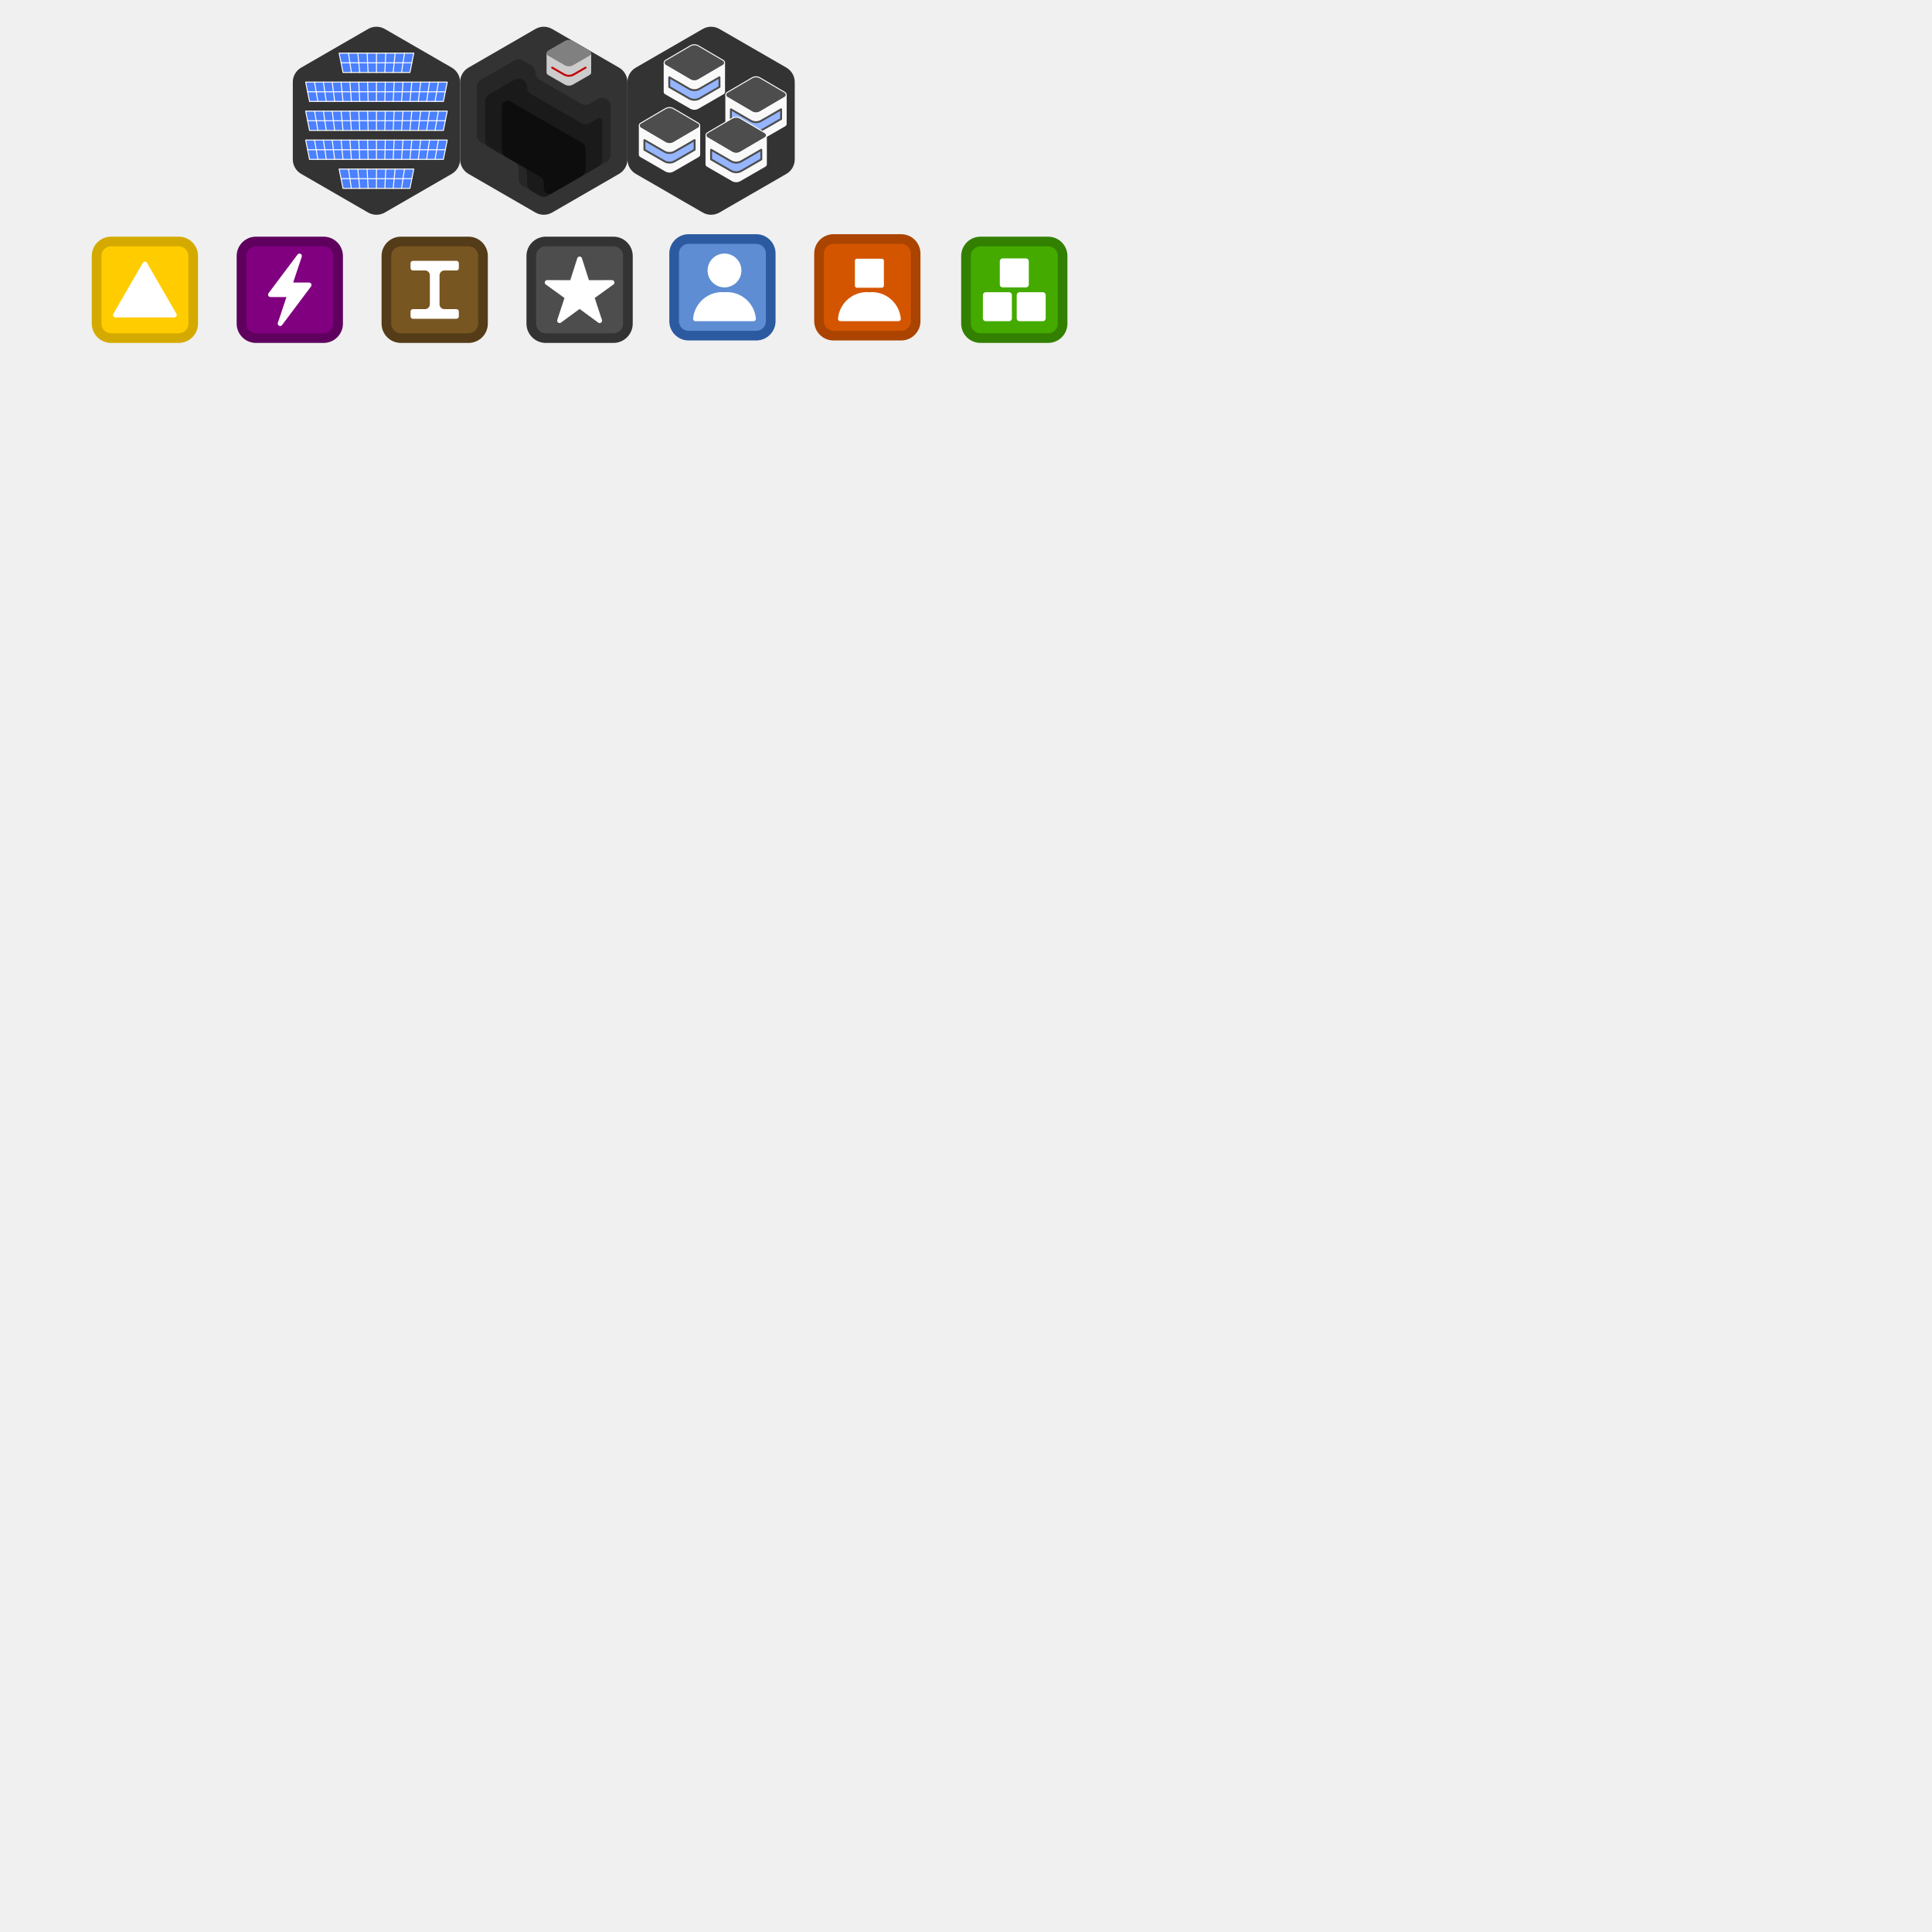
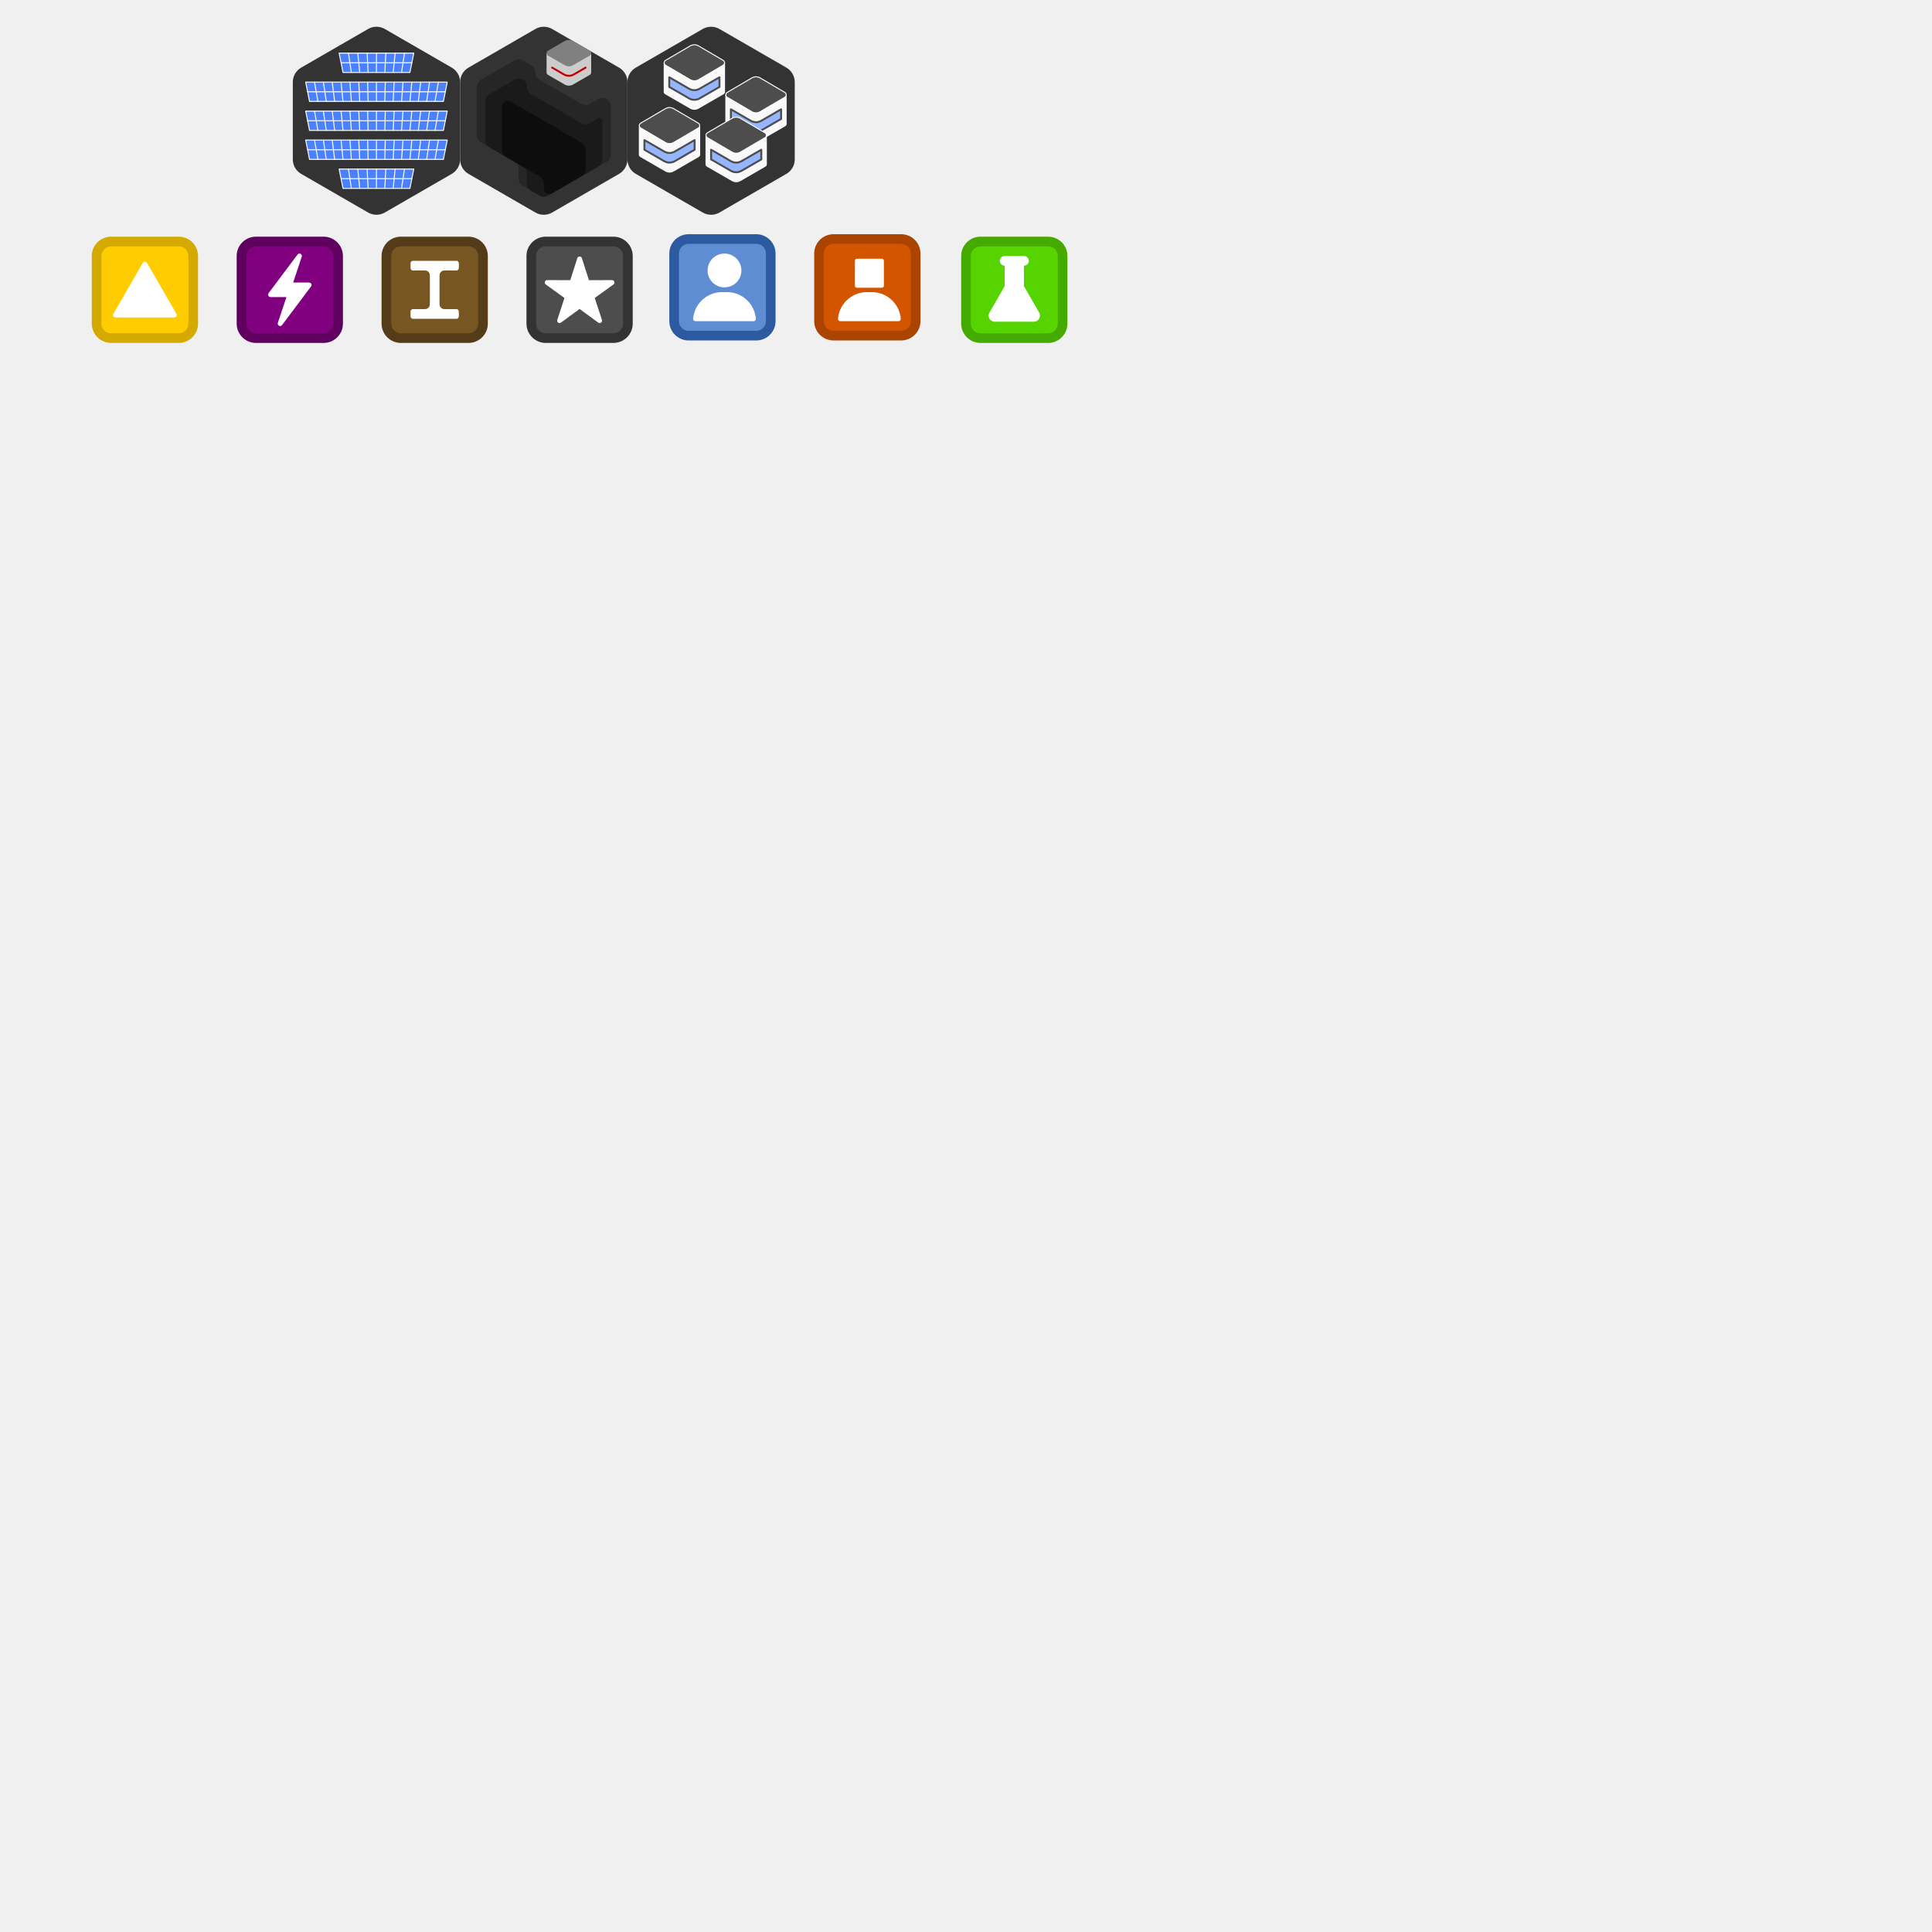
<svg xmlns="http://www.w3.org/2000/svg" width="200mm" height="200mm" viewBox="0 0 200 200" version="1.1" id="svg5">
  <defs id="defs2">
    </defs>
-   <g id="layer4-2-2" transform="translate(75.5,-0.4999979)">
-     <rect style="fill:#44aa00;fill-opacity:1;stroke:#338000;stroke-width:1;stroke-linejoin:round;stroke-dasharray:none;stroke-opacity:1" id="rect2-9-4-9" width="10" height="10" x="24.5" y="25.5" ry="1.5" />
-     <rect style="fill:#ffffff;fill-opacity:1;stroke:#ffffff;stroke-width:0.6;stroke-linecap:round;stroke-linejoin:round;stroke-dasharray:none;stroke-opacity:1" id="rect9" width="2.4" height="2.4" x="28.3" y="27.55" />
-     <rect style="fill:#ffffff;fill-opacity:1;stroke:#ffffff;stroke-width:0.6;stroke-linecap:round;stroke-linejoin:round;stroke-dasharray:none;stroke-opacity:1" id="rect9-7" width="2.4" height="2.4" x="26.55" y="31.05" />
-     <rect style="fill:#ffffff;fill-opacity:1;stroke:#ffffff;stroke-width:0.6;stroke-linecap:round;stroke-linejoin:round;stroke-dasharray:none;stroke-opacity:1" id="rect9-3" width="2.4" height="2.4" x="30.05" y="31.05" />
-   </g>
  <g id="layer1">
    <path style="fill:#333333;fill-opacity:1;stroke:#ffffff;stroke-width:0;stroke-linecap:round;stroke-linejoin:round" id="path328-1" d="m 12.557,12.75 -3.464,2 a 0.866,0.866 180 0 1 -0.866,0 l -3.464,-2 A 0.866,0.866 60 0 1 4.33,12 l -10e-8,-4 a 0.866,0.866 120 0 1 0.433,-0.75 L 8.227,5.25 a 0.866,0.866 180 0 1 0.866,0 l 3.464,2 a 0.866,0.866 60 0 1 0.433,0.75 L 12.99,12 a 0.866,0.866 120 0 1 -0.433,0.75 z" transform="matrix(2,0,0,2,21.65102,-7.499999)" />
    <g id="g26768">
      <path style="fill:#4b80ff;fill-opacity:1;stroke:#ffffff;stroke-width:0.1;stroke-linecap:round;stroke-linejoin:round;stroke-dasharray:none" d="m 35.507,19.5 h 6.928 l 0.4,-2 h -7.728 z" id="path14185-8-7" />
      <path style="fill:#4b80ff;fill-opacity:1;stroke:#ffffff;stroke-width:0.1;stroke-linecap:round;stroke-linejoin:round;stroke-dasharray:none" d="m 35.307,18.5 h 7.328" id="path22693-6" />
      <path style="fill:#4b80ff;fill-opacity:1;stroke:#ffffff;stroke-width:0.1;stroke-linecap:round;stroke-linejoin:round;stroke-dasharray:none" d="m 38.971,19.5 v -2" id="path24257" />
      <path style="fill:#4b80ff;fill-opacity:1;stroke:#ffffff;stroke-width:0.1;stroke-linecap:round;stroke-linejoin:round;stroke-dasharray:none" d="M 37.239,19.5 37.039,17.5" id="path24257-3" />
      <path style="fill:#4b80ff;fill-opacity:1;stroke:#ffffff;stroke-width:0.1;stroke-linecap:round;stroke-linejoin:round;stroke-dasharray:none" d="m 40.703,19.5 0.2,-2" id="path24257-1" />
      <path style="fill:#4b80ff;fill-opacity:1;stroke:#ffffff;stroke-width:0.1;stroke-linecap:round;stroke-linejoin:round;stroke-dasharray:none" d="M 41.569,19.5 41.869,17.5" id="path24257-9" />
      <path style="fill:#4b80ff;fill-opacity:1;stroke:#ffffff;stroke-width:0.1;stroke-linecap:round;stroke-linejoin:round;stroke-dasharray:none" d="m 39.837,19.5 0.1,-2" id="path24257-4" />
      <path style="fill:#4b80ff;fill-opacity:1;stroke:#ffffff;stroke-width:0.1;stroke-linecap:round;stroke-linejoin:round;stroke-dasharray:none" d="M 38.105,19.5 38.005,17.5" id="path24257-7" />
      <path style="fill:#4b80ff;fill-opacity:1;stroke:#ffffff;stroke-width:0.1;stroke-linecap:round;stroke-linejoin:round;stroke-dasharray:none" d="M 36.373,19.5 36.073,17.5" id="path24257-8" />
    </g>
    <g id="g26768-2" transform="translate(1.7029995e-7,-12)">
      <path style="fill:#4b80ff;fill-opacity:1;stroke:#ffffff;stroke-width:0.1;stroke-linecap:round;stroke-linejoin:round;stroke-dasharray:none" d="m 35.507,19.5 h 6.928 l 0.4,-2 h -7.728 z" id="path14185-8-7-6" />
      <path style="fill:#4b80ff;fill-opacity:1;stroke:#ffffff;stroke-width:0.1;stroke-linecap:round;stroke-linejoin:round;stroke-dasharray:none" d="m 35.307,18.5 h 7.328" id="path22693-6-1" />
      <path style="fill:#4b80ff;fill-opacity:1;stroke:#ffffff;stroke-width:0.1;stroke-linecap:round;stroke-linejoin:round;stroke-dasharray:none" d="m 38.971,19.5 v -2" id="path24257-0" />
      <path style="fill:#4b80ff;fill-opacity:1;stroke:#ffffff;stroke-width:0.1;stroke-linecap:round;stroke-linejoin:round;stroke-dasharray:none" d="M 37.239,19.5 37.039,17.5" id="path24257-3-6" />
      <path style="fill:#4b80ff;fill-opacity:1;stroke:#ffffff;stroke-width:0.1;stroke-linecap:round;stroke-linejoin:round;stroke-dasharray:none" d="m 40.703,19.5 0.2,-2" id="path24257-1-1" />
      <path style="fill:#4b80ff;fill-opacity:1;stroke:#ffffff;stroke-width:0.1;stroke-linecap:round;stroke-linejoin:round;stroke-dasharray:none" d="M 41.569,19.5 41.869,17.5" id="path24257-9-5" />
      <path style="fill:#4b80ff;fill-opacity:1;stroke:#ffffff;stroke-width:0.1;stroke-linecap:round;stroke-linejoin:round;stroke-dasharray:none" d="m 39.837,19.5 0.1,-2" id="path24257-4-9" />
      <path style="fill:#4b80ff;fill-opacity:1;stroke:#ffffff;stroke-width:0.1;stroke-linecap:round;stroke-linejoin:round;stroke-dasharray:none" d="M 38.105,19.5 38.005,17.5" id="path24257-7-4" />
      <path style="fill:#4b80ff;fill-opacity:1;stroke:#ffffff;stroke-width:0.1;stroke-linecap:round;stroke-linejoin:round;stroke-dasharray:none" d="M 36.373,19.5 36.073,17.5" id="path24257-8-9" />
    </g>
    <g id="g26757">
      <path style="fill:#4b80ff;fill-opacity:1;stroke:#ffffff;stroke-width:0.1;stroke-linecap:round;stroke-linejoin:round;stroke-dasharray:none" d="m 32.043,16.5 h 13.856 l 0.4,-2 H 31.643 Z" id="path14185-8-2-9" />
      <path style="fill:#4b80ff;fill-opacity:1;stroke:#ffffff;stroke-width:0.1;stroke-linecap:round;stroke-linejoin:round;stroke-dasharray:none" d="M 31.843,15.5 H 46.099" id="path22693-1-9" />
      <path style="fill:#4b80ff;fill-opacity:1;stroke:#ffffff;stroke-width:0.1;stroke-linecap:round;stroke-linejoin:round;stroke-dasharray:none" d="m 38.971,16.5 v -2" id="path25803" />
      <path style="fill:#4b80ff;fill-opacity:1;stroke:#ffffff;stroke-width:0.1;stroke-linecap:round;stroke-linejoin:round;stroke-dasharray:none" d="m 39.837,16.5 0.05,-2" id="path25803-4" />
      <path style="fill:#4b80ff;fill-opacity:1;stroke:#ffffff;stroke-width:0.1;stroke-linecap:round;stroke-linejoin:round;stroke-dasharray:none" d="m 40.703,16.5 0.1,-2" id="path25803-5" />
      <path style="fill:#4b80ff;fill-opacity:1;stroke:#ffffff;stroke-width:0.1;stroke-linecap:round;stroke-linejoin:round;stroke-dasharray:none" d="M 41.569,16.5 41.719,14.5" id="path25803-0" />
      <path style="fill:#4b80ff;fill-opacity:1;stroke:#ffffff;stroke-width:0.1;stroke-linecap:round;stroke-linejoin:round;stroke-dasharray:none" d="M 42.435,16.5 42.635,14.5" id="path25803-3" />
      <path style="fill:#4b80ff;fill-opacity:1;stroke:#ffffff;stroke-width:0.1;stroke-linecap:round;stroke-linejoin:round;stroke-dasharray:none" d="M 44.167,16.5 44.467,14.5" id="path25803-6" />
      <path style="fill:#4b80ff;fill-opacity:1;stroke:#ffffff;stroke-width:0.1;stroke-linecap:round;stroke-linejoin:round;stroke-dasharray:none" d="m 45.033,16.5 0.35,-2" id="path25803-1" />
      <path style="fill:#4b80ff;fill-opacity:1;stroke:#ffffff;stroke-width:0.1;stroke-linecap:round;stroke-linejoin:round;stroke-dasharray:none" d="M 43.301,16.5 43.551,14.5" id="path25803-06" />
      <path style="fill:#4b80ff;fill-opacity:1;stroke:#ffffff;stroke-width:0.1;stroke-linecap:round;stroke-linejoin:round;stroke-dasharray:none" d="M 38.105,16.5 38.055,14.5" id="path25803-32" />
      <path style="fill:#4b80ff;fill-opacity:1;stroke:#ffffff;stroke-width:0.1;stroke-linecap:round;stroke-linejoin:round;stroke-dasharray:none" d="M 37.239,16.5 37.139,14.5" id="path25803-061" />
      <path style="fill:#4b80ff;fill-opacity:1;stroke:#ffffff;stroke-width:0.1;stroke-linecap:round;stroke-linejoin:round;stroke-dasharray:none" d="M 36.373,16.5 36.223,14.5" id="path25803-55" />
      <path style="fill:#4b80ff;fill-opacity:1;stroke:#ffffff;stroke-width:0.1;stroke-linecap:round;stroke-linejoin:round;stroke-dasharray:none" d="M 35.507,16.5 35.307,14.5" id="path25803-47" />
      <path style="fill:#4b80ff;fill-opacity:1;stroke:#ffffff;stroke-width:0.1;stroke-linecap:round;stroke-linejoin:round;stroke-dasharray:none" d="M 34.641,16.5 34.391,14.5" id="path25803-65" />
      <path style="fill:#4b80ff;fill-opacity:1;stroke:#ffffff;stroke-width:0.1;stroke-linecap:round;stroke-linejoin:round;stroke-dasharray:none" d="M 33.775,16.5 33.475,14.5" id="path25803-69" />
      <path style="fill:#4b80ff;fill-opacity:1;stroke:#ffffff;stroke-width:0.1;stroke-linecap:round;stroke-linejoin:round;stroke-dasharray:none" d="M 32.909,16.5 32.559,14.5" id="path25803-45" />
    </g>
    <g id="g26757-2" transform="translate(1.7029995e-7,-3)">
      <path style="fill:#4b80ff;fill-opacity:1;stroke:#ffffff;stroke-width:0.1;stroke-linecap:round;stroke-linejoin:round;stroke-dasharray:none" d="m 32.043,16.5 h 13.856 l 0.4,-2 H 31.643 Z" id="path14185-8-2-9-5" />
      <path style="fill:#4b80ff;fill-opacity:1;stroke:#ffffff;stroke-width:0.1;stroke-linecap:round;stroke-linejoin:round;stroke-dasharray:none" d="M 31.843,15.5 H 46.099" id="path22693-1-9-4" />
      <path style="fill:#4b80ff;fill-opacity:1;stroke:#ffffff;stroke-width:0.1;stroke-linecap:round;stroke-linejoin:round;stroke-dasharray:none" d="m 38.971,16.5 v -2" id="path25803-7" />
      <path style="fill:#4b80ff;fill-opacity:1;stroke:#ffffff;stroke-width:0.1;stroke-linecap:round;stroke-linejoin:round;stroke-dasharray:none" d="m 39.837,16.5 0.05,-2" id="path25803-4-4" />
      <path style="fill:#4b80ff;fill-opacity:1;stroke:#ffffff;stroke-width:0.1;stroke-linecap:round;stroke-linejoin:round;stroke-dasharray:none" d="m 40.703,16.5 0.1,-2" id="path25803-5-4" />
      <path style="fill:#4b80ff;fill-opacity:1;stroke:#ffffff;stroke-width:0.1;stroke-linecap:round;stroke-linejoin:round;stroke-dasharray:none" d="M 41.569,16.5 41.719,14.5" id="path25803-0-3" />
      <path style="fill:#4b80ff;fill-opacity:1;stroke:#ffffff;stroke-width:0.1;stroke-linecap:round;stroke-linejoin:round;stroke-dasharray:none" d="M 42.435,16.5 42.635,14.5" id="path25803-3-0" />
      <path style="fill:#4b80ff;fill-opacity:1;stroke:#ffffff;stroke-width:0.1;stroke-linecap:round;stroke-linejoin:round;stroke-dasharray:none" d="M 44.167,16.5 44.467,14.5" id="path25803-6-7" />
      <path style="fill:#4b80ff;fill-opacity:1;stroke:#ffffff;stroke-width:0.1;stroke-linecap:round;stroke-linejoin:round;stroke-dasharray:none" d="m 45.033,16.5 0.35,-2" id="path25803-1-8" />
      <path style="fill:#4b80ff;fill-opacity:1;stroke:#ffffff;stroke-width:0.1;stroke-linecap:round;stroke-linejoin:round;stroke-dasharray:none" d="M 43.301,16.5 43.551,14.5" id="path25803-06-6" />
      <path style="fill:#4b80ff;fill-opacity:1;stroke:#ffffff;stroke-width:0.1;stroke-linecap:round;stroke-linejoin:round;stroke-dasharray:none" d="M 38.105,16.5 38.055,14.5" id="path25803-32-8" />
      <path style="fill:#4b80ff;fill-opacity:1;stroke:#ffffff;stroke-width:0.1;stroke-linecap:round;stroke-linejoin:round;stroke-dasharray:none" d="M 37.239,16.5 37.139,14.5" id="path25803-061-8" />
      <path style="fill:#4b80ff;fill-opacity:1;stroke:#ffffff;stroke-width:0.1;stroke-linecap:round;stroke-linejoin:round;stroke-dasharray:none" d="M 36.373,16.5 36.223,14.5" id="path25803-55-4" />
      <path style="fill:#4b80ff;fill-opacity:1;stroke:#ffffff;stroke-width:0.1;stroke-linecap:round;stroke-linejoin:round;stroke-dasharray:none" d="M 35.507,16.5 35.307,14.5" id="path25803-47-3" />
      <path style="fill:#4b80ff;fill-opacity:1;stroke:#ffffff;stroke-width:0.1;stroke-linecap:round;stroke-linejoin:round;stroke-dasharray:none" d="M 34.641,16.5 34.391,14.5" id="path25803-65-1" />
      <path style="fill:#4b80ff;fill-opacity:1;stroke:#ffffff;stroke-width:0.1;stroke-linecap:round;stroke-linejoin:round;stroke-dasharray:none" d="M 33.775,16.5 33.475,14.5" id="path25803-69-4" />
      <path style="fill:#4b80ff;fill-opacity:1;stroke:#ffffff;stroke-width:0.1;stroke-linecap:round;stroke-linejoin:round;stroke-dasharray:none" d="M 32.909,16.5 32.559,14.5" id="path25803-45-9" />
    </g>
    <g id="g26757-20" transform="translate(1.7029996e-7,-6)">
      <path style="fill:#4b80ff;fill-opacity:1;stroke:#ffffff;stroke-width:0.1;stroke-linecap:round;stroke-linejoin:round;stroke-dasharray:none" d="m 32.043,16.5 h 13.856 l 0.4,-2 H 31.643 Z" id="path14185-8-2-9-6" />
      <path style="fill:#4b80ff;fill-opacity:1;stroke:#ffffff;stroke-width:0.1;stroke-linecap:round;stroke-linejoin:round;stroke-dasharray:none" d="M 31.843,15.5 H 46.099" id="path22693-1-9-8" />
      <path style="fill:#4b80ff;fill-opacity:1;stroke:#ffffff;stroke-width:0.1;stroke-linecap:round;stroke-linejoin:round;stroke-dasharray:none" d="m 38.971,16.5 v -2" id="path25803-9" />
      <path style="fill:#4b80ff;fill-opacity:1;stroke:#ffffff;stroke-width:0.1;stroke-linecap:round;stroke-linejoin:round;stroke-dasharray:none" d="m 39.837,16.5 0.05,-2" id="path25803-4-2" />
      <path style="fill:#4b80ff;fill-opacity:1;stroke:#ffffff;stroke-width:0.1;stroke-linecap:round;stroke-linejoin:round;stroke-dasharray:none" d="m 40.703,16.5 0.1,-2" id="path25803-5-6" />
      <path style="fill:#4b80ff;fill-opacity:1;stroke:#ffffff;stroke-width:0.1;stroke-linecap:round;stroke-linejoin:round;stroke-dasharray:none" d="M 41.569,16.5 41.719,14.5" id="path25803-0-6" />
      <path style="fill:#4b80ff;fill-opacity:1;stroke:#ffffff;stroke-width:0.1;stroke-linecap:round;stroke-linejoin:round;stroke-dasharray:none" d="M 42.435,16.5 42.635,14.5" id="path25803-3-4" />
      <path style="fill:#4b80ff;fill-opacity:1;stroke:#ffffff;stroke-width:0.1;stroke-linecap:round;stroke-linejoin:round;stroke-dasharray:none" d="M 44.167,16.5 44.467,14.5" id="path25803-6-9" />
      <path style="fill:#4b80ff;fill-opacity:1;stroke:#ffffff;stroke-width:0.1;stroke-linecap:round;stroke-linejoin:round;stroke-dasharray:none" d="m 45.033,16.5 0.35,-2" id="path25803-1-5" />
      <path style="fill:#4b80ff;fill-opacity:1;stroke:#ffffff;stroke-width:0.1;stroke-linecap:round;stroke-linejoin:round;stroke-dasharray:none" d="M 43.301,16.5 43.551,14.5" id="path25803-06-0" />
      <path style="fill:#4b80ff;fill-opacity:1;stroke:#ffffff;stroke-width:0.1;stroke-linecap:round;stroke-linejoin:round;stroke-dasharray:none" d="M 38.105,16.5 38.055,14.5" id="path25803-32-4" />
      <path style="fill:#4b80ff;fill-opacity:1;stroke:#ffffff;stroke-width:0.1;stroke-linecap:round;stroke-linejoin:round;stroke-dasharray:none" d="M 37.239,16.5 37.139,14.5" id="path25803-061-87" />
      <path style="fill:#4b80ff;fill-opacity:1;stroke:#ffffff;stroke-width:0.1;stroke-linecap:round;stroke-linejoin:round;stroke-dasharray:none" d="M 36.373,16.5 36.223,14.5" id="path25803-55-1" />
      <path style="fill:#4b80ff;fill-opacity:1;stroke:#ffffff;stroke-width:0.1;stroke-linecap:round;stroke-linejoin:round;stroke-dasharray:none" d="M 35.507,16.5 35.307,14.5" id="path25803-47-7" />
      <path style="fill:#4b80ff;fill-opacity:1;stroke:#ffffff;stroke-width:0.1;stroke-linecap:round;stroke-linejoin:round;stroke-dasharray:none" d="M 34.641,16.5 34.391,14.5" id="path25803-65-2" />
      <path style="fill:#4b80ff;fill-opacity:1;stroke:#ffffff;stroke-width:0.1;stroke-linecap:round;stroke-linejoin:round;stroke-dasharray:none" d="M 33.775,16.5 33.475,14.5" id="path25803-69-7" />
      <path style="fill:#4b80ff;fill-opacity:1;stroke:#ffffff;stroke-width:0.1;stroke-linecap:round;stroke-linejoin:round;stroke-dasharray:none" d="M 32.909,16.5 32.559,14.5" id="path25803-45-2" />
    </g>
  </g>
  <g id="layer2">
    <path style="fill:#333333;fill-opacity:1;stroke:#ffffff;stroke-width:0;stroke-linecap:round;stroke-linejoin:round" id="path328-1-7" d="m 12.557,12.75 -3.464,2 a 0.866,0.866 180 0 1 -0.866,0 l -3.464,-2 A 0.866,0.866 60 0 1 4.33,12 l -10e-8,-4 a 0.866,0.866 120 0 1 0.433,-0.75 L 8.227,5.25 a 0.866,0.866 180 0 1 0.866,0 l 3.464,2 a 0.866,0.866 60 0 1 0.433,0.75 L 12.99,12 a 0.866,0.866 120 0 1 -0.433,0.75 z" transform="matrix(2,0,0,2,38.97114,-7.499999)" />
    <path style="fill:#262626;fill-opacity:1;stroke:#ffffff;stroke-width:0;stroke-linecap:round;stroke-linejoin:round;stroke-dasharray:none" d="m 49.796,8.25 3.464,-2 a 0.866,0.866 9.8348588e-6 0 1 0.866,10e-8 l 0.866,0.5 a 0.866,0.866 60 0 1 0.433,0.75 0.866,0.866 60 0 0 0.433,0.75 L 60.189,10.75 a 0.866,0.866 1.7538248e-5 0 0 0.866,0 l 0.866,-0.5 a 0.866,0.866 5.0133864e-5 0 1 0.866,10e-7 A 0.866,0.866 60 0 1 63.22,11 v 5 a 0.866,0.866 120 0 1 -0.433,0.75 l -6.062,3.5 a 0.866,0.866 180 0 1 -0.866,0 l -1.732,-1 A 0.866,0.866 60 0 1 53.694,18.5 v -1 a 0.866,0.866 60 0 0 -0.433,-0.75 l -3.464,-2 A 0.866,0.866 60 0 1 49.363,14 l 0,-5 a 0.866,0.866 120 0 1 0.433,-0.75 z" id="path27796" />
    <path style="fill:#1a1a1a;fill-opacity:1;stroke:#ffffff;stroke-width:0;stroke-linecap:round;stroke-linejoin:round;stroke-dasharray:none" d="m 50.662,9.75 2.598,-1.5 a 0.866,0.866 2.0245452e-5 0 1 0.866,3e-7 0.866,0.866 60 0 1 0.433,0.75 v 1e-7 a 0.866,0.866 60 0 0 0.433,0.75 L 60.189,12.75 a 0.866,0.866 180 0 0 0.866,0 l 0.866,-0.5 a 0.289,0.289 30 0 1 0.433,0.25 v 4 a 0.866,0.866 120 0 1 -0.433,0.75 l -5.196,3 a 0.866,0.866 180 0 1 -0.866,0 l -0.866,-0.5 A 0.866,0.866 60 0 1 54.56,19 v -1 a 0.866,0.866 60 0 0 -0.433,-0.75 l -3.464,-2 A 0.866,0.866 60 0 1 50.229,14.5 v -4 a 0.866,0.866 120 0 1 0.433,-0.75 z" id="path27992" />
    <path style="fill:#0d0d0d;fill-opacity:1;stroke:#ffffff;stroke-width:0;stroke-linecap:round;stroke-linejoin:round;stroke-dasharray:none" d="M 34.641,15.5 V 11 a 0.577,0.577 150 0 1 0.866,-0.5 l 7.361,4.25 a 0.866,0.866 60 0 1 0.433,0.75 l 0,2 a 0.866,0.866 120 0 1 -0.433,0.75 L 39.838,20 A 0.577,0.577 30 0 1 38.972,19.5 V 19 a 0.866,0.866 60 0 0 -0.433,-0.75 l -3.464,-2 A 0.866,0.866 60 0 1 34.641,15.5 Z" id="path28064" transform="translate(17.32013)" />
    <path style="fill:#cccccc;fill-opacity:1;stroke:#ffffff;stroke-width:0;stroke-linecap:round;stroke-linejoin:round;stroke-dasharray:none" d="M 56.58,7.5 56.58,5.5 l 1.879,1.111 a 0.845,0.845 0 0 0 0.861,0 L 61.199,5.5 61.199,7.5 a 0.289,0.289 120.002 0 1 -0.144,0.25 L 59.323,8.75 a 0.866,0.866 6.3021978e-6 0 1 -0.866,-10e-8 L 56.725,7.75 a 0.289,0.289 59.998 0 1 -0.144,-0.25 z" id="path29642" />
    <path style="fill:#808080;fill-opacity:1;stroke:#ffffff;stroke-width:0;stroke-linecap:round;stroke-linejoin:round;stroke-dasharray:none" d="m 56.725,5.25 1.732,-1 a 0.866,0.866 0 0 1 0.866,0 L 61.055,5.25 a 0.289,0.289 90 0 1 0,0.5 l -1.732,1 a 0.866,0.866 180 0 1 -0.866,0 L 56.725,5.75 a 0.289,0.289 90 0 1 0,-0.5 z" id="path29644" />
    <path style="fill:none;fill-opacity:1;stroke:#c30000;stroke-width:0.2;stroke-linecap:round;stroke-linejoin:round;stroke-dasharray:none;stroke-opacity:1" d="m 57.158,7 1.229,0.71 a 1.006,1.006 180 0 0 1.006,-3e-7 l 1.229,-0.71" id="path29935" />
  </g>
  <g id="layer2-1" transform="translate(17.32051)">
    <path style="fill:#333333;fill-opacity:1;stroke:#ffffff;stroke-width:0;stroke-linecap:round;stroke-linejoin:round" id="path328-1-7-8" d="m 12.557,12.75 -3.464,2 a 0.866,0.866 180 0 1 -0.866,0 l -3.464,-2 A 0.866,0.866 60 0 1 4.33,12 l -10e-8,-4 a 0.866,0.866 120 0 1 0.433,-0.75 L 8.227,5.25 a 0.866,0.866 180 0 1 0.866,0 l 3.464,2 a 0.866,0.866 60 0 1 0.433,0.75 L 12.99,12 a 0.866,0.866 120 0 1 -0.433,0.75 z" transform="matrix(2,0,0,2,38.97114,-7.499999)" />
    <g id="g9-3" transform="translate(2.597972,-6.50006)">
      <path style="fill:#f9f9f9;fill-opacity:1;stroke:#ffffff;stroke-width:0;stroke-linecap:round;stroke-linejoin:round;stroke-dasharray:none" d="M 56.145,9.611 56.145,6.611 58.889,8.224 a 0.851,0.851 180 0 0 0.862,0 l 2.744,-1.613 -1.21e-4,3 a 0.289,0.289 120.001 0 1 -0.144,0.25 L 59.753,11.361 a 0.866,0.866 6.7665838e-7 0 1 -0.866,0 L 56.289,9.862 a 0.289,0.289 59.999 0 1 -0.144,-0.25 z" id="path29642-3-5" transform="translate(-7.358553,6.38853)" />
      <path style="fill:#4d4d4d;fill-opacity:1;stroke:#ffffff;stroke-width:0.1;stroke-linecap:round;stroke-linejoin:round;stroke-dasharray:none" d="m 56.289,6.361 2.598,-1.5 a 0.866,0.866 3.5809864e-6 0 1 0.866,0 l 2.598,1.5 a 0.289,0.289 90 0 1 0,0.5 l -2.598,1.5 a 0.866,0.866 180 0 1 -0.866,0 L 56.289,6.861 a 0.289,0.289 90 0 1 0,-0.5 z" id="path29644-7-9" transform="matrix(0.9848835,0,0,1.000201,-6.461843,6.387004)" />
      <path style="fill:#96b5ff;fill-opacity:1;stroke:#4d4d4d;stroke-width:0.2;stroke-linecap:round;stroke-linejoin:round;stroke-dasharray:none;stroke-opacity:1" d="m 49.363,14.5 v 1 l 2.051,1.184 a 1.095,1.095 0 0 0 1.095,0 L 54.56,15.5 v -1 l -2.061,1.19 a 1.075,1.075 0 0 1 -1.075,0 z" id="path9-8" />
    </g>
    <g id="g9-3-3" transform="translate(8.978875,-3.183955)">
      <path style="fill:#f9f9f9;fill-opacity:1;stroke:#ffffff;stroke-width:0;stroke-linecap:round;stroke-linejoin:round;stroke-dasharray:none" d="M 56.145,9.611 56.145,6.611 58.889,8.224 a 0.851,0.851 180 0 0 0.862,0 l 2.744,-1.613 -1.21e-4,3 a 0.289,0.289 120.001 0 1 -0.144,0.25 L 59.753,11.361 a 0.866,0.866 6.7665838e-7 0 1 -0.866,0 L 56.289,9.862 a 0.289,0.289 59.999 0 1 -0.144,-0.25 z" id="path29642-3-5-6" transform="translate(-7.358553,6.38853)" />
      <path style="fill:#4d4d4d;fill-opacity:1;stroke:#ffffff;stroke-width:0.1;stroke-linecap:round;stroke-linejoin:round;stroke-dasharray:none" d="m 56.289,6.361 2.598,-1.5 a 0.866,0.866 3.5809864e-6 0 1 0.866,0 l 2.598,1.5 a 0.289,0.289 90 0 1 0,0.5 l -2.598,1.5 a 0.866,0.866 180 0 1 -0.866,0 L 56.289,6.861 a 0.289,0.289 90 0 1 0,-0.5 z" id="path29644-7-9-1" transform="matrix(0.9848835,0,0,1.000201,-6.461843,6.387004)" />
      <path style="fill:#96b5ff;fill-opacity:1;stroke:#4d4d4d;stroke-width:0.2;stroke-linecap:round;stroke-linejoin:round;stroke-dasharray:none;stroke-opacity:1" d="m 49.363,14.5 v 1 l 2.051,1.184 a 1.095,1.095 0 0 0 1.095,0 L 54.56,15.5 v -1 l -2.061,1.19 a 1.075,1.075 0 0 1 -1.075,0 z" id="path9-8-5" />
    </g>
    <g id="g9-3-2" transform="translate(6.928307,0.9999401)">
      <path style="fill:#f9f9f9;fill-opacity:1;stroke:#ffffff;stroke-width:0;stroke-linecap:round;stroke-linejoin:round;stroke-dasharray:none" d="M 56.145,9.611 56.145,6.611 58.889,8.224 a 0.851,0.851 180 0 0 0.862,0 l 2.744,-1.613 -1.21e-4,3 a 0.289,0.289 120.001 0 1 -0.144,0.25 L 59.753,11.361 a 0.866,0.866 6.7665838e-7 0 1 -0.866,0 L 56.289,9.862 a 0.289,0.289 59.999 0 1 -0.144,-0.25 z" id="path29642-3-5-60" transform="translate(-7.358553,6.38853)" />
      <path style="fill:#4d4d4d;fill-opacity:1;stroke:#ffffff;stroke-width:0.1;stroke-linecap:round;stroke-linejoin:round;stroke-dasharray:none" d="m 56.289,6.361 2.598,-1.5 a 0.866,0.866 3.5809864e-6 0 1 0.866,0 l 2.598,1.5 a 0.289,0.289 90 0 1 0,0.5 l -2.598,1.5 a 0.866,0.866 180 0 1 -0.866,0 L 56.289,6.861 a 0.289,0.289 90 0 1 0,-0.5 z" id="path29644-7-9-16" transform="matrix(0.9848835,0,0,1.000201,-6.461843,6.387004)" />
      <path style="fill:#96b5ff;fill-opacity:1;stroke:#4d4d4d;stroke-width:0.2;stroke-linecap:round;stroke-linejoin:round;stroke-dasharray:none;stroke-opacity:1" d="m 49.363,14.5 v 1 l 2.051,1.184 a 1.095,1.095 0 0 0 1.095,0 L 54.56,15.5 v -1 l -2.061,1.19 a 1.075,1.075 0 0 1 -1.075,0 z" id="path9-8-57" />
    </g>
    <g id="g9" transform="translate(0.02618241,4.0089176e-4)">
      <path style="fill:#f9f9f9;fill-opacity:1;stroke:#ffffff;stroke-width:0;stroke-linecap:round;stroke-linejoin:round;stroke-dasharray:none" d="M 56.145,9.611 56.145,6.611 58.889,8.224 a 0.851,0.851 180 0 0 0.862,0 l 2.744,-1.613 -1.21e-4,3 a 0.289,0.289 120.001 0 1 -0.144,0.25 L 59.753,11.361 a 0.866,0.866 6.7665838e-7 0 1 -0.866,0 L 56.289,9.862 a 0.289,0.289 59.999 0 1 -0.144,-0.25 z" id="path29642-3" transform="translate(-7.358553,6.38853)" />
      <path style="fill:#4d4d4d;fill-opacity:1;stroke:#ffffff;stroke-width:0.1;stroke-linecap:round;stroke-linejoin:round;stroke-dasharray:none" d="m 56.289,6.361 2.598,-1.5 a 0.866,0.866 3.5809864e-6 0 1 0.866,0 l 2.598,1.5 a 0.289,0.289 90 0 1 0,0.5 l -2.598,1.5 a 0.866,0.866 180 0 1 -0.866,0 L 56.289,6.861 a 0.289,0.289 90 0 1 0,-0.5 z" id="path29644-7" transform="matrix(0.9848835,0,0,1.000201,-6.461843,6.387004)" />
      <path style="fill:#96b5ff;fill-opacity:1;stroke:#4d4d4d;stroke-width:0.2;stroke-linecap:round;stroke-linejoin:round;stroke-dasharray:none;stroke-opacity:1" d="m 49.363,14.5 v 1 l 2.051,1.184 a 1.095,1.095 0 0 0 1.095,0 L 54.56,15.5 v -1 l -2.061,1.19 a 1.075,1.075 0 0 1 -1.075,0 z" id="path9" />
    </g>
  </g>
  <g id="layer3">
    <rect style="fill:#ffcc00;stroke:#d4aa00;stroke-width:1;stroke-linejoin:round;stroke-dasharray:none" id="rect2" width="10" height="10" x="10" y="25" ry="1.5" />
    <path style="fill:#ffffff;stroke:#ffffff;stroke-width:0.5;stroke-linejoin:round;stroke-dasharray:none" id="path2" d="m 15,26.484 3.045,5.275 -6.091,0 z" transform="translate(-2.8602409e-8,0.8494612)" />
  </g>
  <g id="layer4">
    <rect style="fill:#800080;stroke:#5f005f;stroke-width:1;stroke-linejoin:round;stroke-dasharray:none;stroke-opacity:1" id="rect2-9" width="10" height="10" x="25" y="25" ry="1.5" />
    <path style="fill:#ffffff;stroke:#ffffff;stroke-width:0.5;stroke-linejoin:round;stroke-dasharray:none;stroke-opacity:1" d="M 28,30.5 H 30 l -1,3 3,-4 H 30 l 1,-3 z" id="path3" />
  </g>
  <g id="layer4-2" transform="translate(16)">
    <rect style="fill:#785621;fill-opacity:1;stroke:#533c17;stroke-width:1;stroke-linejoin:round;stroke-dasharray:none;stroke-opacity:1" id="rect2-9-4" width="10" height="10" x="24" y="25" ry="1.5" />
    <path style="fill:#ffffff;fill-opacity:1;stroke:#ffffff;stroke-width:0;stroke-linecap:butt;stroke-linejoin:round;stroke-dasharray:none;stroke-opacity:1" d="m 26.5,27.25 v 0.5 a 0.25,0.25 45 0 0 0.25,0.25 H 28 a 0.5,0.5 45 0 1 0.5,0.5 v 3 a 0.5,0.5 135 0 1 -0.5,0.5 h -1.25 a 0.25,0.25 135 0 0 -0.25,0.25 V 32.75 A 0.25,0.25 45 0 0 26.75,33 h 4.5 a 0.25,0.25 135 0 0 0.25,-0.25 v -0.5 a 0.25,0.25 45 0 0 -0.25,-0.25 l -1.25,0 a 0.5,0.5 45 0 1 -0.5,-0.5 v -3 a 0.5,0.5 135 0 1 0.5,-0.5 l 1.25,0 a 0.25,0.25 135 0 0 0.25,-0.25 v -0.5 a 0.25,0.25 45 0 0 -0.25,-0.25 h -4.5 a 0.25,0.25 135 0 0 -0.25,0.25 z" id="path4" />
  </g>
  <g id="layer4-2-7" transform="translate(31)">
    <rect style="fill:#4d4d4d;fill-opacity:1;stroke:#333333;stroke-width:1;stroke-linejoin:round;stroke-dasharray:none;stroke-opacity:1" id="rect2-9-4-1" width="10" height="10" x="24" y="25" ry="1.5" />
    <path style="fill:#ffffff;fill-opacity:1;stroke:#ffffff;stroke-width:0.5;stroke-linecap:butt;stroke-linejoin:round;stroke-dasharray:none;stroke-opacity:1" id="path5" d="m 29,26.471 0.786,2.448 2.571,-0.009 -2.085,1.504 0.803,2.442 L 29,31.337 l -2.074,1.518 0.803,-2.442 -2.085,-1.504 2.571,0.009 z" transform="translate(-1.4145681e-7,0.3370053)" />
  </g>
  <g id="layer4-2-7-6" transform="translate(45.78579,-0.2554597)">
    <rect style="fill:#5f8dd3;fill-opacity:1;stroke:#2c5aa0;stroke-width:1;stroke-linejoin:round;stroke-dasharray:none;stroke-opacity:1" id="rect2-9-4-1-1" width="10" height="10" x="24" y="25" ry="1.5" />
    <path style="fill:#ffffff;fill-opacity:1;stroke:#ffffff;stroke-width:0.5;stroke-linecap:butt;stroke-linejoin:round;stroke-dasharray:none;stroke-opacity:1" d="m 26.214,33.255 h 6 a 2.761,2.761 39.806 0 0 -3,-2.5 2.761,2.761 140.194 0 0 -3,2.5 z" id="path6" />
    <circle style="fill:#ffffff;fill-opacity:1;stroke:#ffffff;stroke-width:0.5;stroke-linecap:butt;stroke-linejoin:round;stroke-dasharray:none;stroke-opacity:1" id="path7" cx="29.214" cy="28.255" r="1.5" />
  </g>
  <g id="layer4-2-7-6-1" transform="translate(60.78579,-0.2554586)">
    <rect style="fill:#d45500;fill-opacity:1;stroke:#aa4400;stroke-width:1;stroke-linejoin:round;stroke-dasharray:none;stroke-opacity:1" id="rect2-9-4-1-1-6" width="10" height="10" x="24" y="25" ry="1.5" />
    <rect style="fill:#ffffff;fill-opacity:1;stroke:#ffffff;stroke-width:0.429;stroke-linecap:butt;stroke-linejoin:round;stroke-dasharray:none;stroke-opacity:1" id="rect8" width="2.571" height="2.571" x="27.928" y="27.255" />
    <path style="fill:#ffffff;fill-opacity:1;stroke:#ffffff;stroke-width:0.5;stroke-linecap:butt;stroke-linejoin:round;stroke-dasharray:none;stroke-opacity:1" d="m 26.214,33.255 h 6 a 2.761,2.761 39.806 0 0 -3,-2.5 2.761,2.761 140.194 0 0 -3,2.5 z" id="path6-1" />
  </g>
+   <g id="layer4-2-7-6-1-4" transform="translate(76)">
+     <rect style="fill:#55d400;fill-opacity:1;stroke:#44aa00;stroke-width:1;stroke-linejoin:round;stroke-dasharray:none;stroke-opacity:1" id="rect2-9-4-1-1-6-8" width="10" height="10" x="24" y="25" ry="1.5" />
+     <path style="fill:#ffffff;stroke:#ffffff;stroke-width:0.1;stroke-linecap:round;stroke-linejoin:round" id="path1" d="m 29.5,29.366 2.031,3.518 a 0.577,0.577 120 0 1 -0.5,0.866 l -4.062,0 a 0.577,0.577 60 0 1 -0.5,-0.866 L 28.5,29.366 a 0.577,0.577 1.5352343e-6 0 1 1,0 z" transform="translate(-3.0872162e-7,-0.4999996)" />
+     <path style="fill:#ffffff;stroke:#ffffff;stroke-width:2;stroke-linecap:butt;stroke-linejoin:round;stroke-dasharray:none" d="M 29,30 V 27" id="path8" />
+     <path style="fill:#ffffff;stroke:#ffffff;stroke-width:1;stroke-linecap:round;stroke-linejoin:round;stroke-dasharray:none" d="m 28,27 h 2" id="path10" />
+   </g>
</svg>
